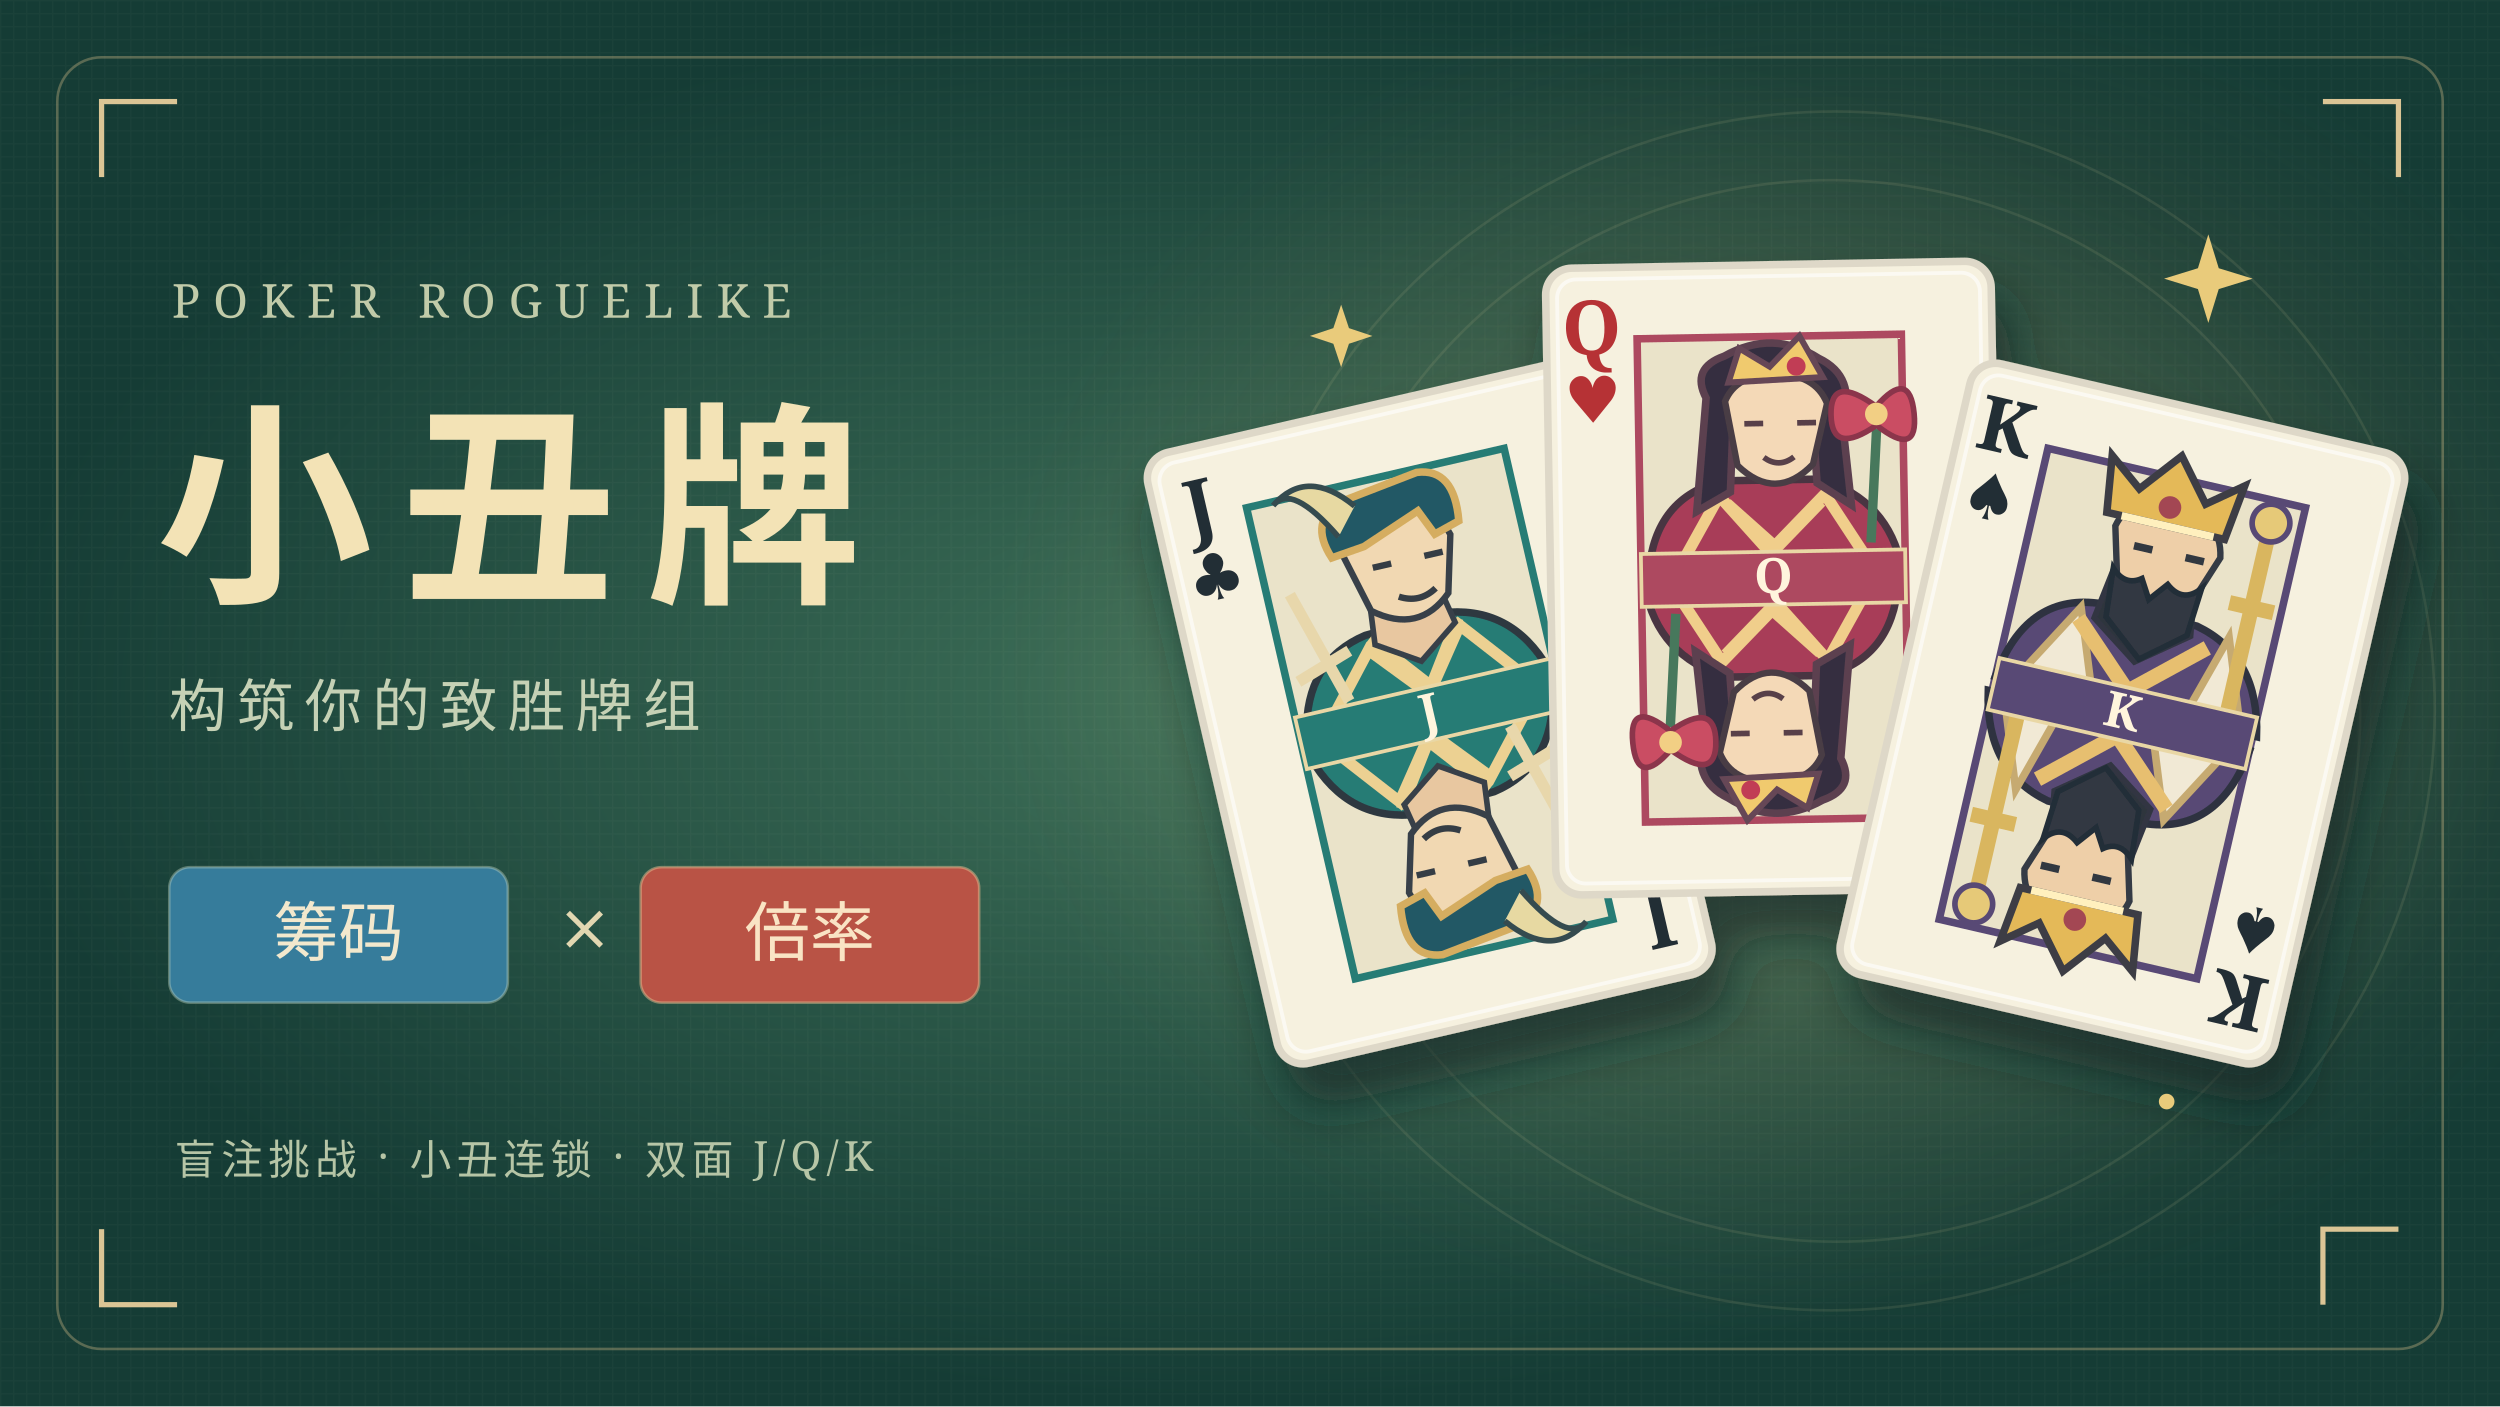
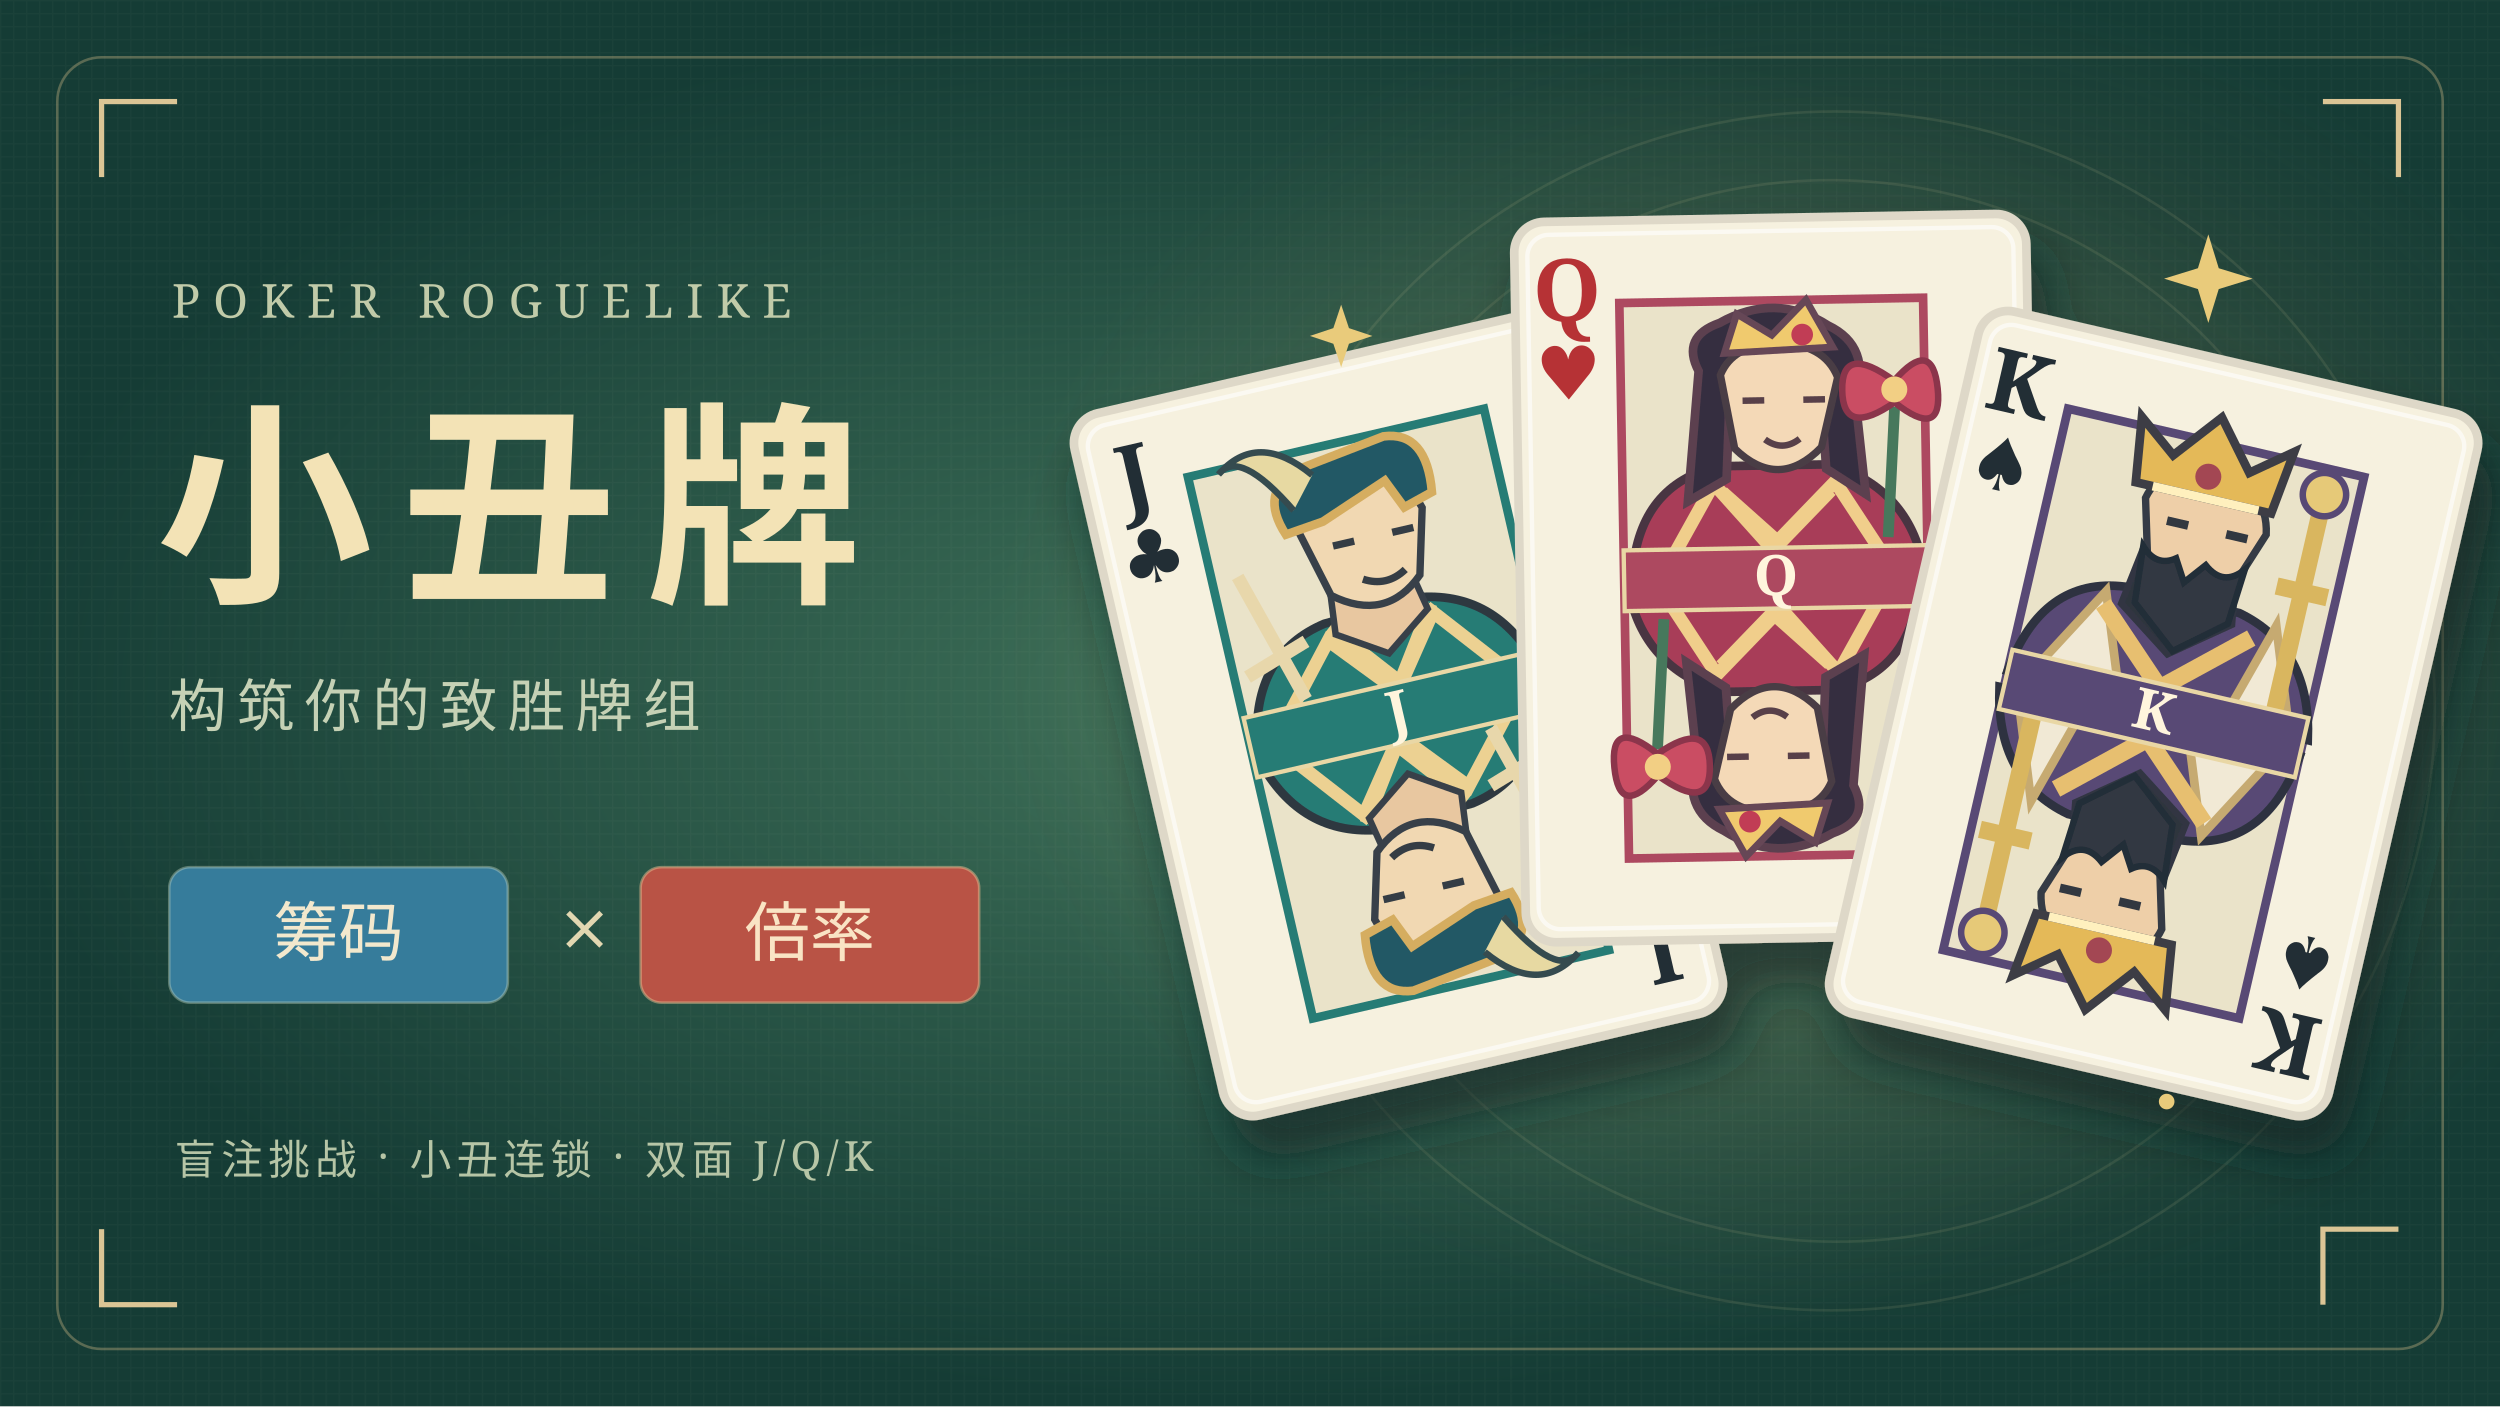
<svg xmlns="http://www.w3.org/2000/svg" width="960" height="540" viewBox="0 0 960 540" role="img" aria-labelledby="title desc">
  <defs>
    <radialGradient id="felt">
      <stop stop-color="#3f7159" />
      <stop offset="1" stop-color="#153c35" />
    </radialGradient>
    <radialGradient id="glow">
      <stop stop-color="#e8bc77" stop-opacity=".25" />
      <stop offset="1" stop-color="#e8bc77" stop-opacity="0" />
    </radialGradient>
    <filter id="shadow" x="-40%" y="-40%" width="190%" height="200%">
      <feDropShadow dx="6" dy="15" stdDeviation="10" flood-color="#092824" flood-opacity=".65" />
    </filter>
    <pattern id="grain" width="5" height="5" patternUnits="userSpaceOnUse">
      <path d="M0 0H5M0 0V5" stroke="#e2dec0" stroke-opacity=".035" />
    </pattern>
    <symbol id="court-jack" viewBox="0 0 120 168">
      <rect x="1" y="1" width="118" height="166" rx="7" fill="#f6f1df" stroke="#ded8c8" stroke-width="2" />
      <rect x="4" y="4" width="112" height="160" rx="5" fill="none" stroke="#fff" stroke-opacity=".6" />
      <rect x="25" y="20" width="70" height="128" fill="#eae3c9" stroke="#287b75" stroke-width="2" />
      <g>
        <path d="M27 82Q31 63 48 60L71 59Q89 62 94 82Z" fill="#287b75" stroke="#2d3941" stroke-width="2" />
        <path d="M35 79L48 64 61 79 73 63 86 79M49 61L62 77 73 61" fill="none" stroke="#ecd192" stroke-width="3" />
        <path d="M51 53L50 63 61 70 72 62 70 52Z" fill="#e8c7a0" stroke="#37414a" stroke-width="1.5" />
        <path d="M47 38Q49 28 61 28Q73 28 76 39L72 54Q62 63 51 54Z" fill="#f1d8b2" stroke="#37414a" stroke-width="1.7" />
        <path d="M44 38Q40 27 50 24L71 21Q81 22 79 36L72 38 69 31 53 37Z" fill="#235965" stroke="#d5ad60" stroke-width="2" />
        <path d="M53 26Q43 13 32 21Q38 16 47 33" fill="#e7d9a2" stroke="#344b50" stroke-width="1.5" />
        <path d="M54 43h5m9 0h5M59 52q5 3 10 0" fill="none" stroke="#353d44" stroke-width="1.7" />
        <path d="M31 45L40 76M28 68l15-5" fill="none" stroke="#e8d7ab" stroke-width="3" />
      </g>
      <g transform="rotate(180 60 84)">
        <path d="M27 82Q31 63 48 60L71 59Q89 62 94 82Z" fill="#287b75" stroke="#2d3941" stroke-width="2" />
        <path d="M35 79L48 64 61 79 73 63 86 79M49 61L62 77 73 61" fill="none" stroke="#ecd192" stroke-width="3" />
        <path d="M51 53L50 63 61 70 72 62 70 52Z" fill="#e8c7a0" stroke="#37414a" stroke-width="1.5" />
        <path d="M47 38Q49 28 61 28Q73 28 76 39L72 54Q62 63 51 54Z" fill="#f1d8b2" stroke="#37414a" stroke-width="1.7" />
        <path d="M44 38Q40 27 50 24L71 21Q81 22 79 36L72 38 69 31 53 37Z" fill="#235965" stroke="#d5ad60" stroke-width="2" />
        <path d="M53 26Q43 13 32 21Q38 16 47 33" fill="#e7d9a2" stroke="#344b50" stroke-width="1.5" />
        <path d="M54 43h5m9 0h5M59 52q5 3 10 0" fill="none" stroke="#353d44" stroke-width="1.7" />
        <path d="M31 45L40 76M28 68l15-5" fill="none" stroke="#e8d7ab" stroke-width="3" />
      </g>
      <rect x="25" y="77" width="70" height="14" fill="#287b75" stroke="#e9d7a5" />
      <text x="60" y="88" text-anchor="middle" fill="#fff5dd" font-family="Georgia,serif" font-size="13" font-weight="bold">J</text>
      <g fill="#232d35" font-family="Georgia,serif" text-anchor="middle">
        <text x="13" y="24" font-size="20" font-weight="bold">J</text>
        <text x="13" y="42" font-size="17">♣</text>
      </g>
      <g transform="rotate(180 60 84)" fill="#232d35" font-family="Georgia,serif" text-anchor="middle">
        <text x="13" y="24" font-size="20" font-weight="bold">J</text>
        <text x="13" y="42" font-size="17">♣</text>
      </g>
    </symbol>
    <symbol id="court-queen" viewBox="0 0 120 168">
      <rect x="1" y="1" width="118" height="166" rx="7" fill="#f6f1df" stroke="#ded8c8" stroke-width="2" />
      <rect x="4" y="4" width="112" height="160" rx="5" fill="none" stroke="#fff" stroke-opacity=".6" />
      <rect x="25" y="20" width="70" height="128" fill="#eae3c9" stroke="#ad4960" stroke-width="2" />
      <g>
        <path d="M27 82Q29 62 47 58L73 58Q91 64 94 82Z" fill="#a83e58" stroke="#4a3443" stroke-width="2" />
        <path d="M35 81L46 62 59 77 74 62 86 81M48 64L61 76 73 64" fill="none" stroke="#f0ce8b" stroke-width="3" />
        <path d="M43 36Q39 28 48 25Q61 18 73 26Q83 31 79 43L81 65 72 59 71 41 50 43 49 61 40 66Z" fill="#352e3f" stroke="#5b4050" stroke-width="2" />
        <path d="M48 37Q51 30 61 30Q72 30 75 38L71 54Q61 64 51 54Z" fill="#f4d9b7" stroke="#4a3d44" stroke-width="1.7" />
        <path d="M49 32L52 23 60 28 68 20 74 31Z" fill="#f0ca6e" stroke="#664657" stroke-width="1.6" />
        <circle cx="67" cy="28" r="2.5" fill="#c13d55" />
        <path d="M53 43h5m9 0h5M58 52q4 3 8 0" fill="none" stroke="#584149" stroke-width="1.5" />
        <path d="M86 75L88 45" stroke="#47785c" stroke-width="2.5" />
        <path d="M88 39q-12-9-12 2t12 3q11 9 10-3t-10-2Z" fill="#ca4d63" stroke="#8b344b" stroke-width="1.5" />
        <circle cx="88" cy="41" r="3" fill="#f2cf84" />
      </g>
      <g transform="rotate(180 60 84)">
        <path d="M27 82Q29 62 47 58L73 58Q91 64 94 82Z" fill="#a83e58" stroke="#4a3443" stroke-width="2" />
        <path d="M35 81L46 62 59 77 74 62 86 81M48 64L61 76 73 64" fill="none" stroke="#f0ce8b" stroke-width="3" />
        <path d="M43 36Q39 28 48 25Q61 18 73 26Q83 31 79 43L81 65 72 59 71 41 50 43 49 61 40 66Z" fill="#352e3f" stroke="#5b4050" stroke-width="2" />
        <path d="M48 37Q51 30 61 30Q72 30 75 38L71 54Q61 64 51 54Z" fill="#f4d9b7" stroke="#4a3d44" stroke-width="1.7" />
        <path d="M49 32L52 23 60 28 68 20 74 31Z" fill="#f0ca6e" stroke="#664657" stroke-width="1.6" />
        <circle cx="67" cy="28" r="2.5" fill="#c13d55" />
        <path d="M53 43h5m9 0h5M58 52q4 3 8 0" fill="none" stroke="#584149" stroke-width="1.5" />
        <path d="M86 75L88 45" stroke="#47785c" stroke-width="2.5" />
        <path d="M88 39q-12-9-12 2t12 3q11 9 10-3t-10-2Z" fill="#ca4d63" stroke="#8b344b" stroke-width="1.5" />
        <circle cx="88" cy="41" r="3" fill="#f2cf84" />
      </g>
      <rect x="25" y="77" width="70" height="14" fill="#ad4960" stroke="#e9d7a5" />
      <text x="60" y="88" text-anchor="middle" fill="#fff5dd" font-family="Georgia,serif" font-size="13" font-weight="bold">Q</text>
      <g fill="#b63235" font-family="Georgia,serif" text-anchor="middle">
        <text x="13" y="24" font-size="20" font-weight="bold">Q</text>
        <text x="13" y="42" font-size="17">♥</text>
      </g>
      <g transform="rotate(180 60 84)" fill="#b63235" font-family="Georgia,serif" text-anchor="middle">
        <text x="13" y="24" font-size="20" font-weight="bold">Q</text>
        <text x="13" y="42" font-size="17">♥</text>
      </g>
    </symbol>
    <symbol id="court-king" viewBox="0 0 120 168">
      <rect x="1" y="1" width="118" height="166" rx="7" fill="#f6f1df" stroke="#ded8c8" stroke-width="2" />
      <rect x="4" y="4" width="112" height="160" rx="5" fill="none" stroke="#fff" stroke-opacity=".6" />
      <rect x="25" y="20" width="70" height="128" fill="#eae3c9" stroke="#594975" stroke-width="2" />
      <g>
        <path d="M25 82Q28 59 47 57L74 57Q92 61 96 82Z" fill="#594975" stroke="#2d3341" stroke-width="2" />
        <path d="M31 80L43 59 50 78M77 78L83 58 91 80" fill="#f1e9d5" stroke="#c6aa71" stroke-width="2" />
        <path d="M43 62L60 78 78 62M35 81H87" fill="none" stroke="#e7bf70" stroke-width="4" />
        <path d="M49 48L47 61 60 70 73 60 71 47Z" fill="#2f343e" stroke="#303642" stroke-width="1.5" />
        <path d="M47 36Q49 27 61 27Q74 27 76 38L71 52Q62 58 51 51Z" fill="#eecfa8" stroke="#343b44" stroke-width="1.7" />
        <path d="M49 47Q53 51 57 48L60 53 64 48Q69 52 73 47L72 60 61 69 50 60Z" fill="#333842" stroke="#222d38" stroke-width="1.5" />
        <path d="M53 40h5m9 0h5" stroke="#303741" stroke-width="2" />
        <path d="M44 33L42 18 51 25 60 14 69 25 78 18 76 33Z" fill="#e4b958" stroke="#3c3e45" stroke-width="2" />
        <path d="M48 33H73" stroke="#fff0be" stroke-width="2" />
        <circle cx="60" cy="28" r="3" fill="#a34752" />
        <path d="M87 77V29M81 49h12" stroke="#d9b65f" stroke-width="4" />
        <circle cx="87" cy="26" r="5" fill="#e6c978" stroke="#594975" stroke-width="1.5" />
      </g>
      <g transform="rotate(180 60 84)">
        <path d="M25 82Q28 59 47 57L74 57Q92 61 96 82Z" fill="#594975" stroke="#2d3341" stroke-width="2" />
        <path d="M31 80L43 59 50 78M77 78L83 58 91 80" fill="#f1e9d5" stroke="#c6aa71" stroke-width="2" />
        <path d="M43 62L60 78 78 62M35 81H87" fill="none" stroke="#e7bf70" stroke-width="4" />
        <path d="M49 48L47 61 60 70 73 60 71 47Z" fill="#2f343e" stroke="#303642" stroke-width="1.5" />
        <path d="M47 36Q49 27 61 27Q74 27 76 38L71 52Q62 58 51 51Z" fill="#eecfa8" stroke="#343b44" stroke-width="1.7" />
        <path d="M49 47Q53 51 57 48L60 53 64 48Q69 52 73 47L72 60 61 69 50 60Z" fill="#333842" stroke="#222d38" stroke-width="1.5" />
        <path d="M53 40h5m9 0h5" stroke="#303741" stroke-width="2" />
        <path d="M44 33L42 18 51 25 60 14 69 25 78 18 76 33Z" fill="#e4b958" stroke="#3c3e45" stroke-width="2" />
        <path d="M48 33H73" stroke="#fff0be" stroke-width="2" />
        <circle cx="60" cy="28" r="3" fill="#a34752" />
        <path d="M87 77V29M81 49h12" stroke="#d9b65f" stroke-width="4" />
        <circle cx="87" cy="26" r="5" fill="#e6c978" stroke="#594975" stroke-width="1.5" />
      </g>
      <rect x="25" y="77" width="70" height="14" fill="#594975" stroke="#e9d7a5" />
      <text x="60" y="88" text-anchor="middle" fill="#fff5dd" font-family="Georgia,serif" font-size="13" font-weight="bold">K</text>
      <g fill="#232d35" font-family="Georgia,serif" text-anchor="middle">
        <text x="13" y="24" font-size="20" font-weight="bold">K</text>
        <text x="13" y="42" font-size="17">♠</text>
      </g>
      <g transform="rotate(180 60 84)" fill="#232d35" font-family="Georgia,serif" text-anchor="middle">
        <text x="13" y="24" font-size="20" font-weight="bold">K</text>
        <text x="13" y="42" font-size="17">♠</text>
      </g>
    </symbol>
  </defs>
  <rect width="960" height="540" fill="url(#felt)" />
  <rect width="960" height="540" fill="url(#grain)" />
  <ellipse cx="704" cy="252" rx="320" ry="260" fill="url(#glow)" />
  <rect x="22" y="22" width="916" height="496" rx="17" fill="none" stroke="#d9c08a" stroke-opacity=".35" />
  <path d="M39 68V39H68M892 39H921V68M39 472V501H68M892 501V472H921" fill="none" stroke="#dbc595" stroke-width="2" />
  <g fill="none" stroke="#cbbf8e" stroke-opacity=".12">
    <ellipse cx="704" cy="273" rx="202" ry="204" transform="rotate(-20 704 273)" />
    <ellipse cx="704" cy="273" rx="231" ry="230" transform="rotate(-20 704 273)" />
  </g>
  <g font-family="Georgia,'PingFang SC','Microsoft YaHei',serif">
    <text x="66" y="122" font-size="18" fill="#c1cba9" letter-spacing="5">POKER ROGUELIKE</text>
    <text x="60" y="225" font-size="83" font-weight="900" fill="#f3e3b6" letter-spacing="11">小丑牌</text>
    <text x="65" y="279" font-size="22" fill="#c5d1b5" letter-spacing="4">构筑你的致胜牌组</text>
    <g transform="translate(65 333)">
      <rect width="130" height="52" rx="8" fill="#367c9b" stroke="#c2d5c0" stroke-opacity=".4" />
      <text x="65" y="34" text-anchor="middle" font-size="25" fill="#f2e8cd">筹码</text>
      <text x="150" y="36" font-size="34" fill="#e2d7b1">×</text>
      <rect x="181" width="130" height="52" rx="8" fill="#b95345" stroke="#e4bd91" stroke-opacity=".5" />
      <text x="246" y="34" text-anchor="middle" font-size="25" fill="#f9e4c4">倍率</text>
    </g>
    <text x="67" y="451" font-size="16" fill="#b6c5a6" letter-spacing="2">盲注挑战 · 小丑连锁 · 双面 J/Q/K</text>
  </g>
  <g filter="url(#shadow)">
-     <svg x="462" y="152" width="174" height="244" viewBox="0 0 120 168" transform="rotate(-13 549 274)">
+     <svg x="437" y="134" width="200" height="280" viewBox="0 0 120 168" transform="rotate(-13 537 274)">
      <use href="#court-jack" />
    </svg>
-     <svg x="594" y="100" width="174" height="244" viewBox="0 0 120 168" transform="rotate(-1 681 222)">
+     <svg x="582" y="82" width="200" height="280" viewBox="0 0 120 168" transform="rotate(-1 682 222)">
      <use href="#court-queen" />
    </svg>
-     <svg x="728" y="152" width="174" height="244" viewBox="0 0 120 168" transform="rotate(13 815 274)">
+     <svg x="727" y="134" width="200" height="280" viewBox="0 0 120 168" transform="rotate(13 827 274)">
      <use href="#court-king" />
    </svg>
  </g>
  <g fill="#e9cb7b">
    <path d="M848 90l4 13 13 4-13 4-4 13-4-13-13-4 13-4Z" />
    <path d="M515 117l3 9 9 3-9 3-3 9-3-9-9-3 9-3Z" />
    <circle cx="832" cy="423" r="3" />
  </g>
</svg>
